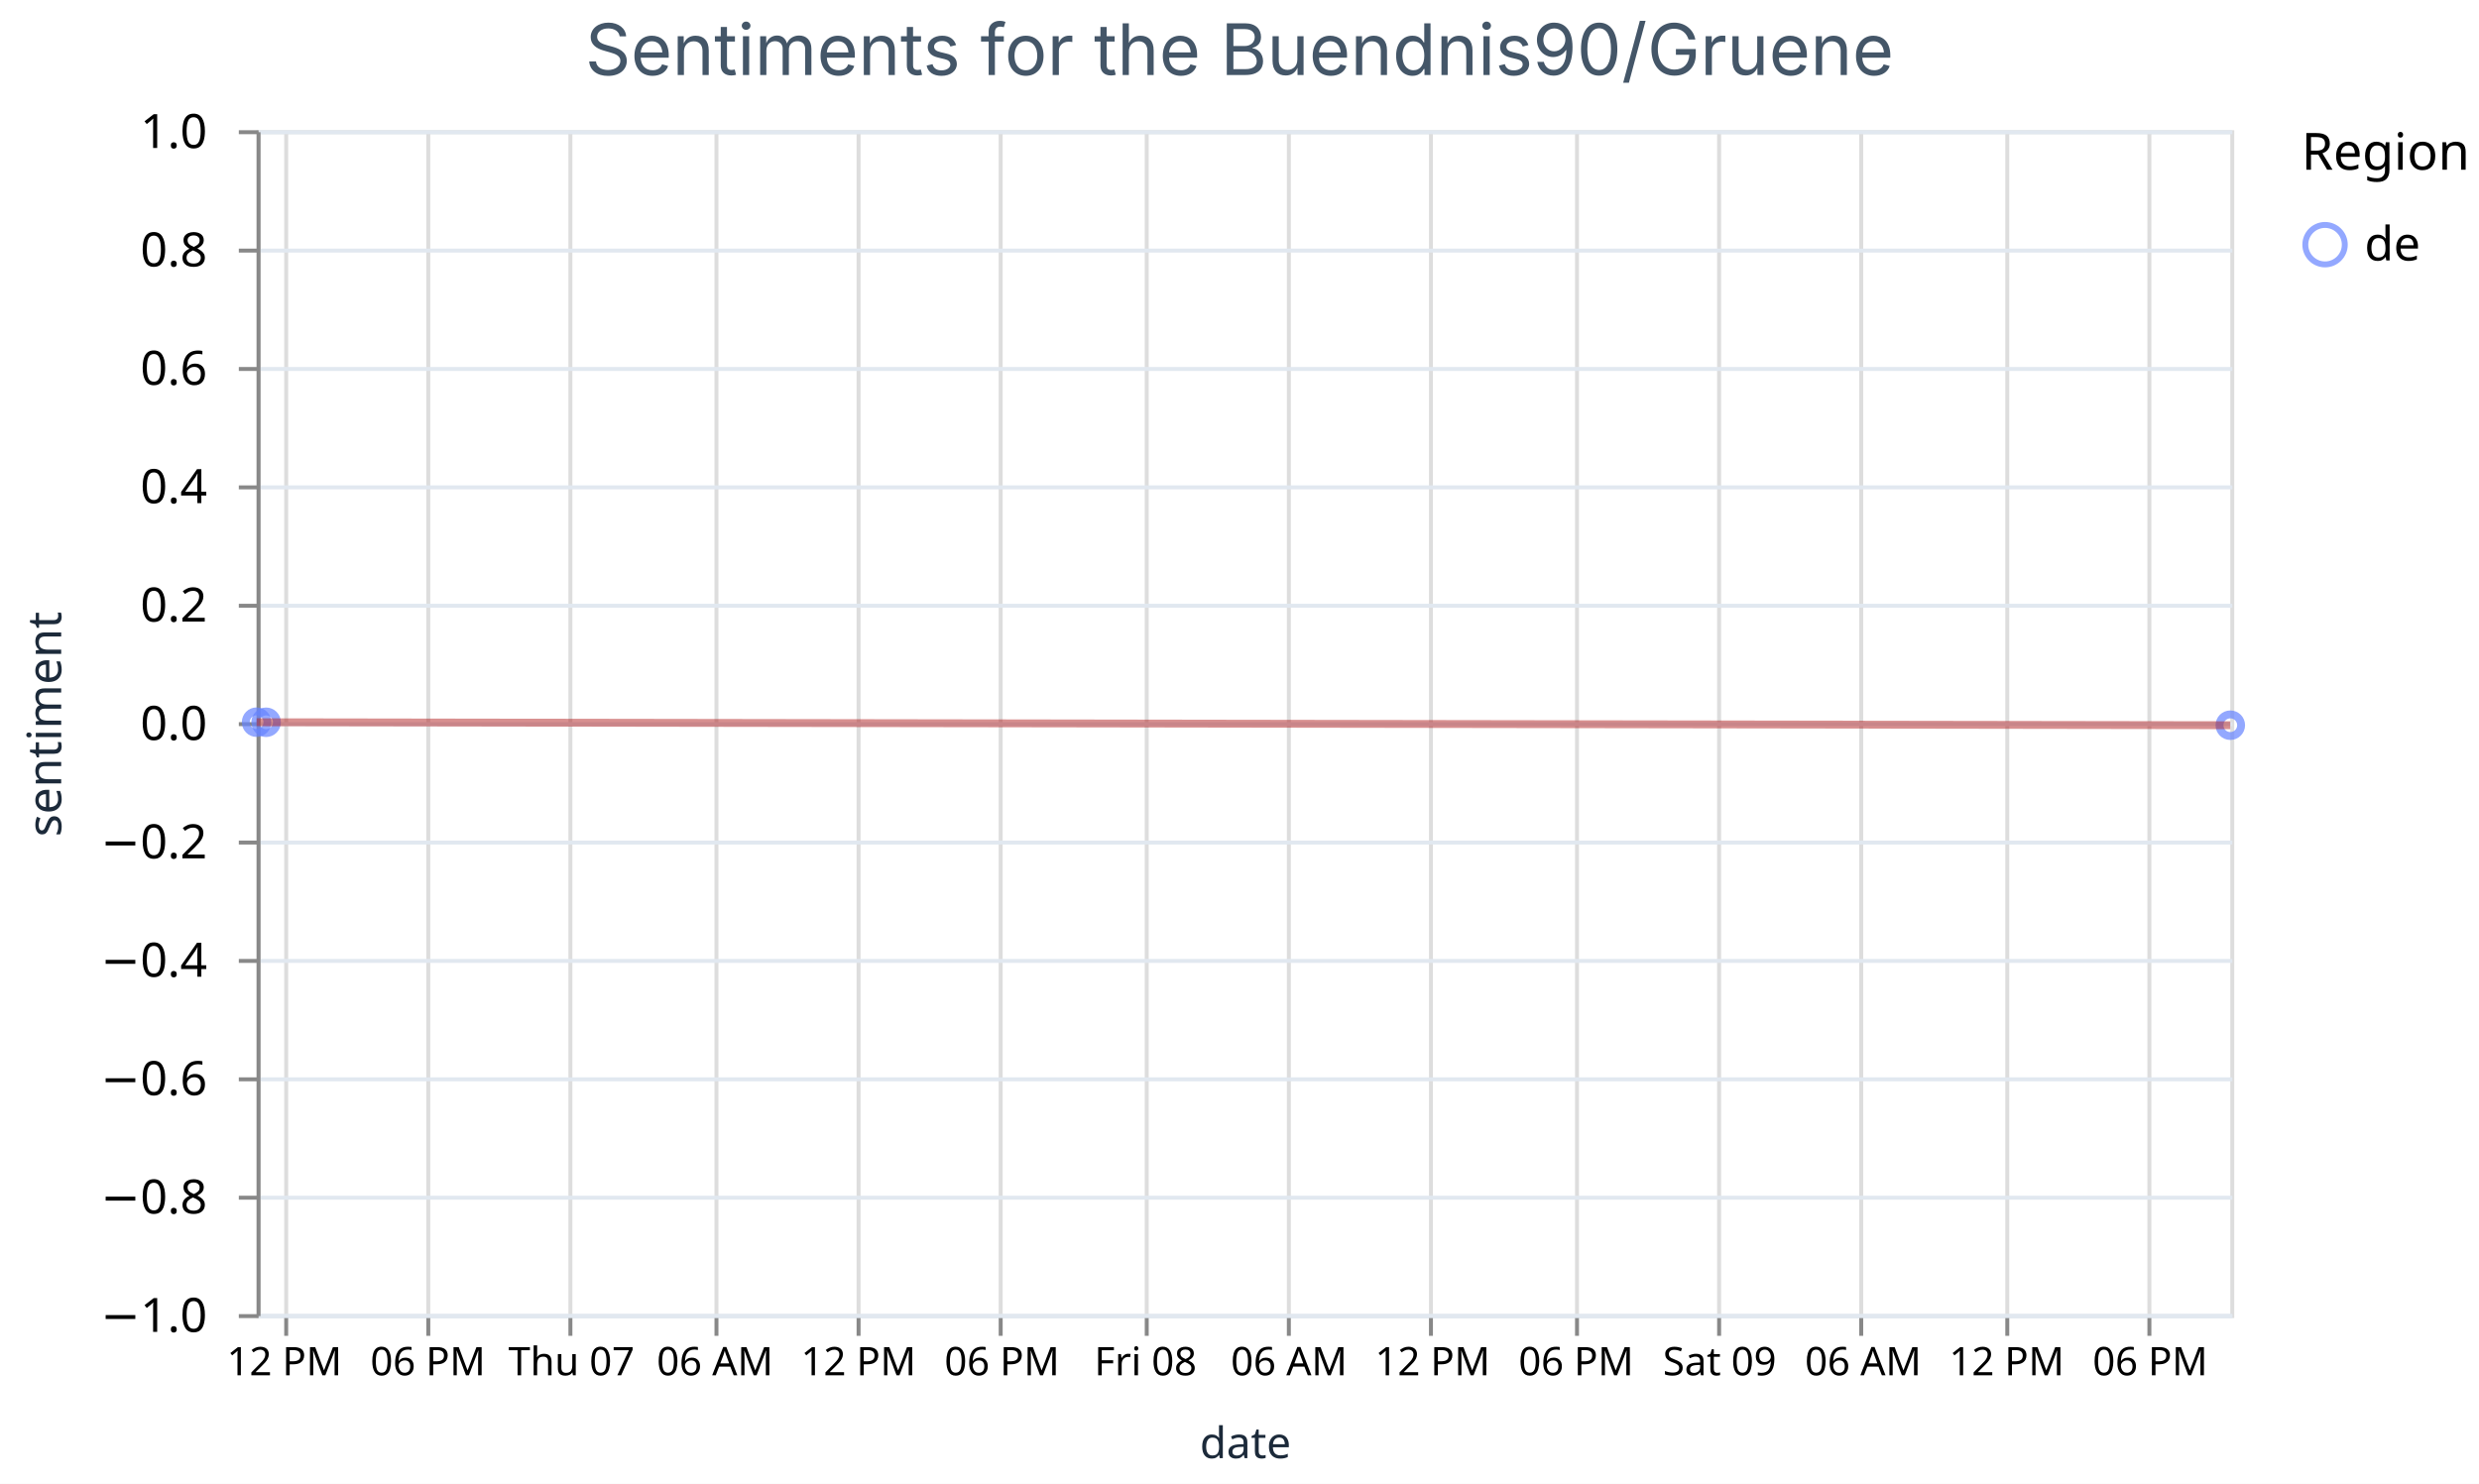
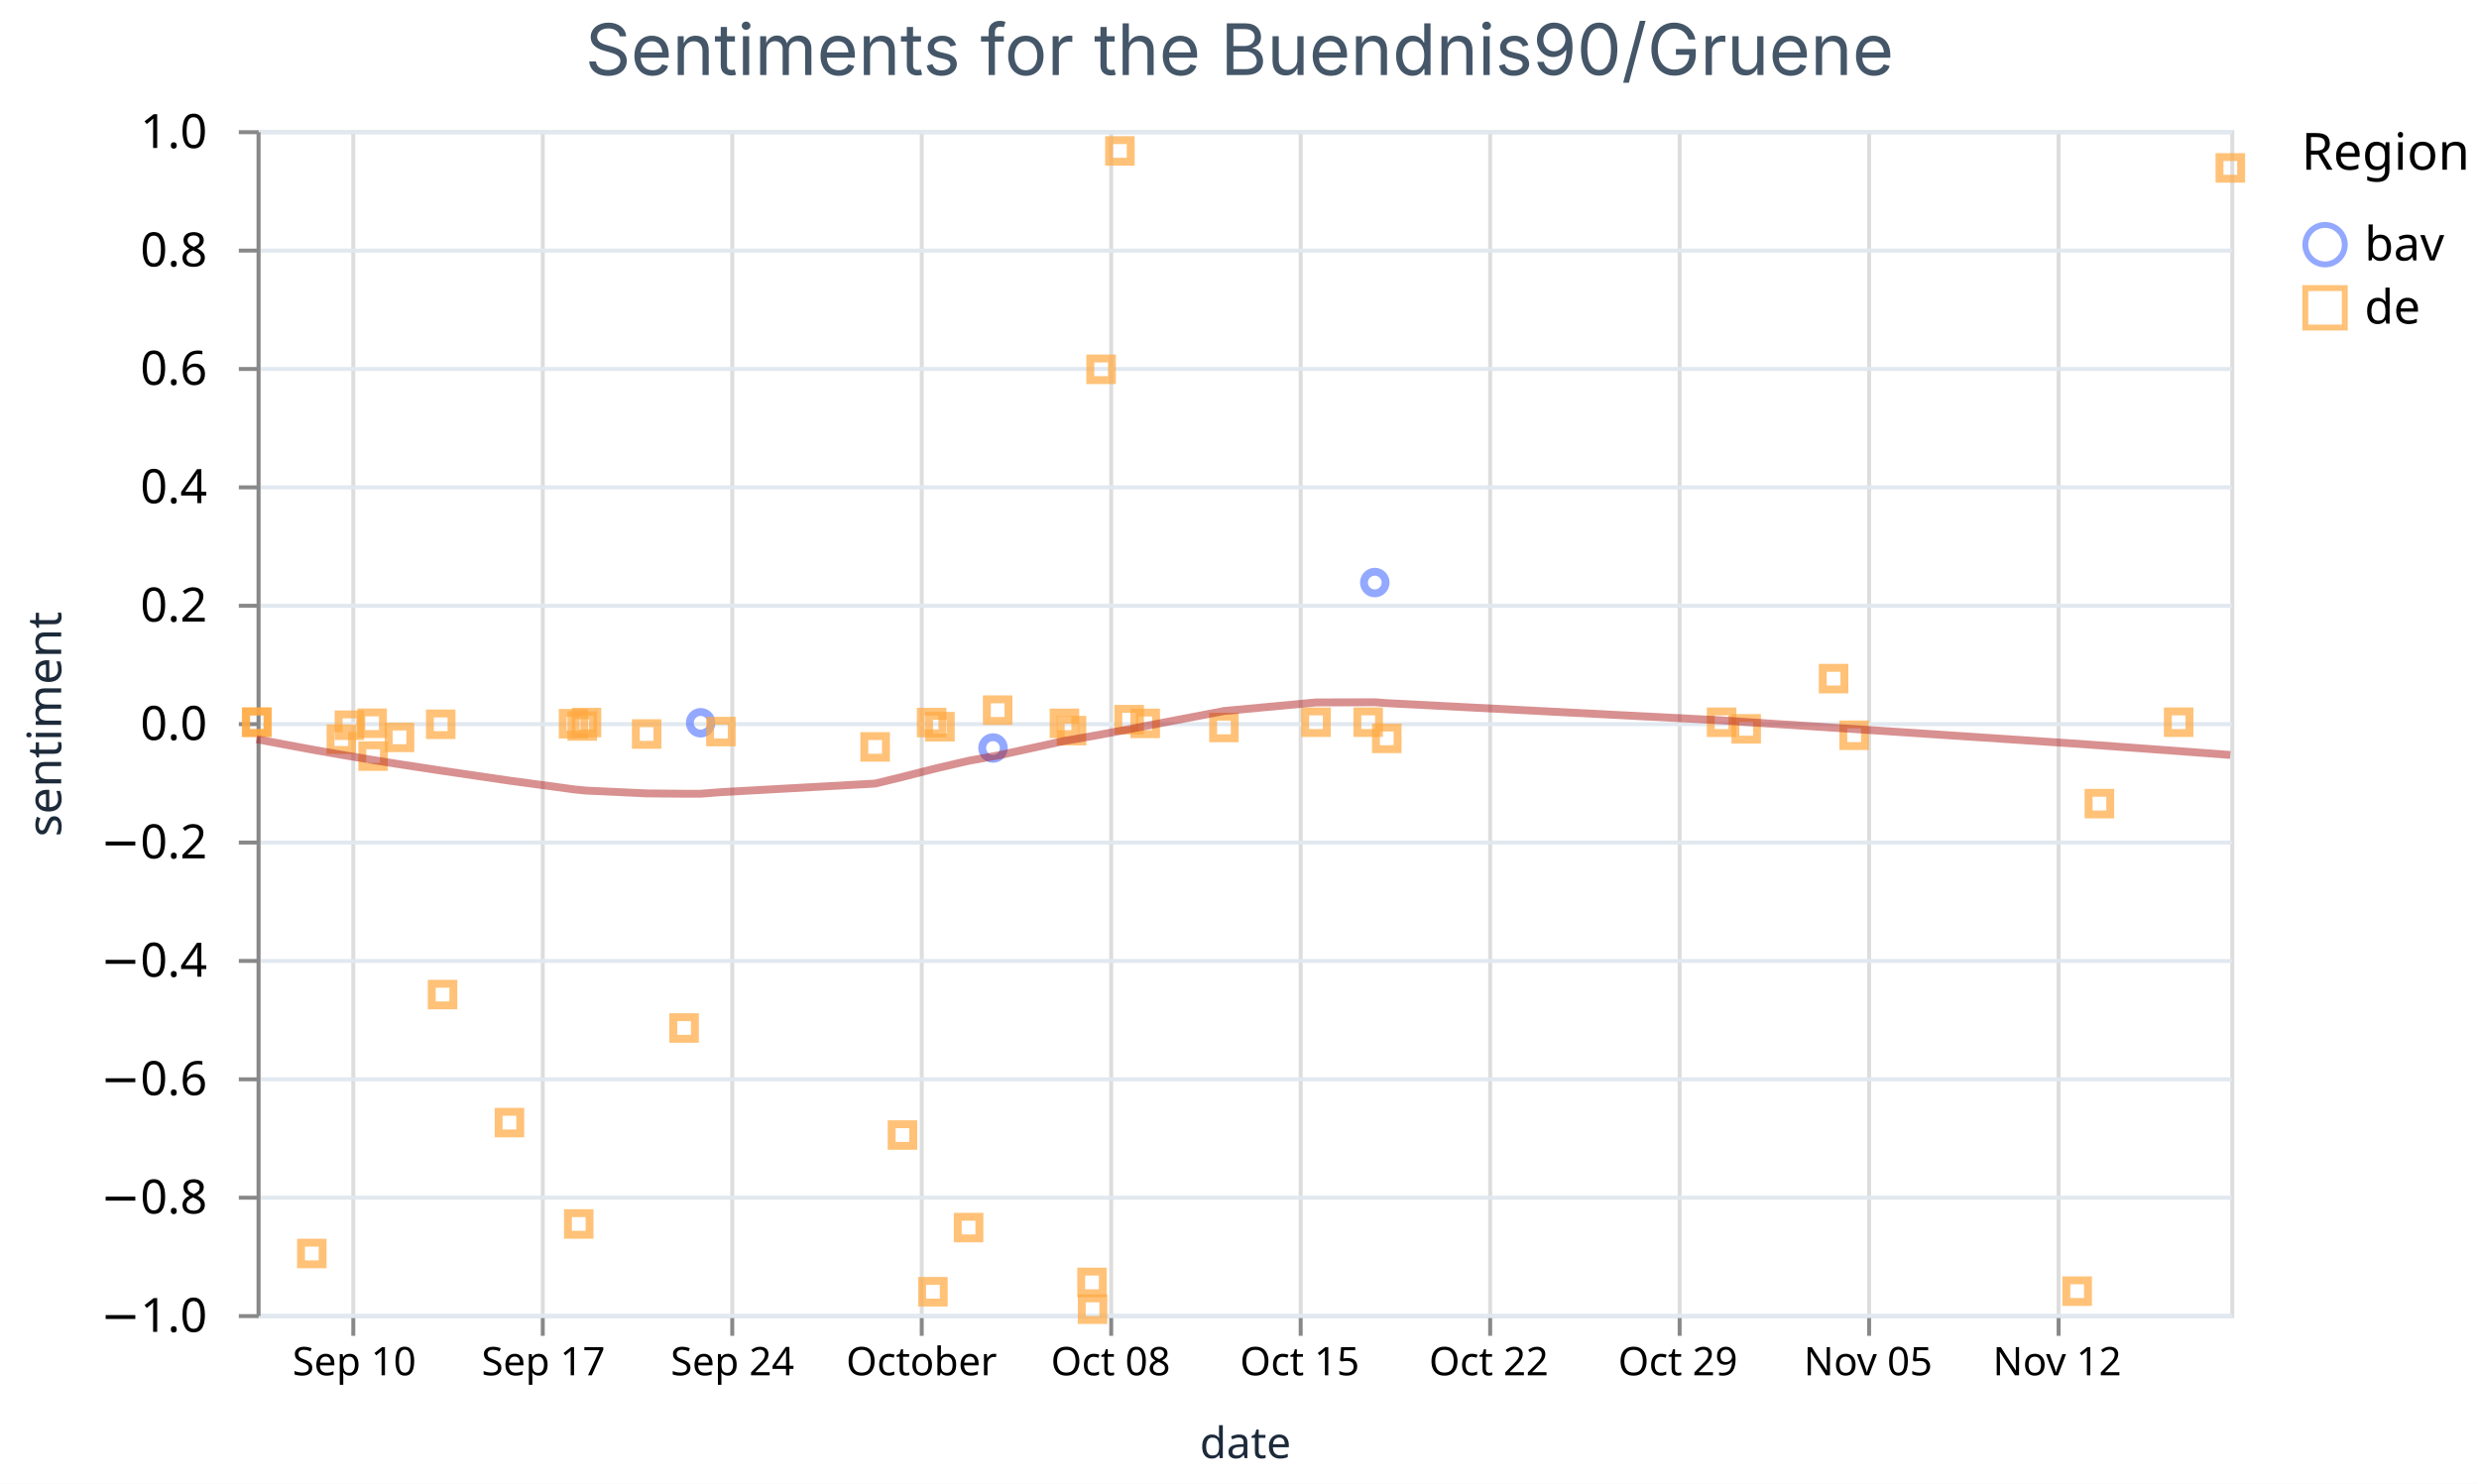
<svg xmlns="http://www.w3.org/2000/svg" version="1.1" class="marks" width="628" height="376" viewBox="0 0 628 376">
  <rect width="628" height="376" fill="#fff" />
  <g fill="none" stroke-miterlimit="10" transform="translate(65,33)">
    <g class="mark-group role-frame root" role="graphics-object" aria-roledescription="group mark container">
      <g transform="translate(0,0)">
        <path class="background" aria-hidden="true" d="M0.5,0.5h500v300h-500Z" stroke="#ddd" />
        <g>
          <g class="mark-group role-axis" aria-hidden="true">
            <g transform="translate(0.5,300.5)">
              <path class="background" aria-hidden="true" d="M0,0h0v0h0Z" pointer-events="none" />
              <g>
                <g class="mark-rule role-axis-grid" pointer-events="none">
-                   <line transform="translate(7,-300)" x2="0" y2="300" stroke="#ddd" stroke-width="1" opacity="1" />
-                   <line transform="translate(43,-300)" x2="0" y2="300" stroke="#ddd" stroke-width="1" opacity="1" />
-                   <line transform="translate(79,-300)" x2="0" y2="300" stroke="#ddd" stroke-width="1" opacity="1" />
-                   <line transform="translate(116,-300)" x2="0" y2="300" stroke="#ddd" stroke-width="1" opacity="1" />
-                   <line transform="translate(152,-300)" x2="0" y2="300" stroke="#ddd" stroke-width="1" opacity="1" />
-                   <line transform="translate(188,-300)" x2="0" y2="300" stroke="#ddd" stroke-width="1" opacity="1" />
-                   <line transform="translate(225,-300)" x2="0" y2="300" stroke="#ddd" stroke-width="1" opacity="1" />
-                   <line transform="translate(261,-300)" x2="0" y2="300" stroke="#ddd" stroke-width="1" opacity="1" />
-                   <line transform="translate(297,-300)" x2="0" y2="300" stroke="#ddd" stroke-width="1" opacity="1" />
-                   <line transform="translate(334,-300)" x2="0" y2="300" stroke="#ddd" stroke-width="1" opacity="1" />
-                   <line transform="translate(370,-300)" x2="0" y2="300" stroke="#ddd" stroke-width="1" opacity="1" />
-                   <line transform="translate(406,-300)" x2="0" y2="300" stroke="#ddd" stroke-width="1" opacity="1" />
-                   <line transform="translate(443,-300)" x2="0" y2="300" stroke="#ddd" stroke-width="1" opacity="1" />
-                   <line transform="translate(479,-300)" x2="0" y2="300" stroke="#ddd" stroke-width="1" opacity="1" />
+                   <line transform="translate(24,-300)" x2="0" y2="300" stroke="#ddd" stroke-width="1" opacity="1" />
+                   <line transform="translate(72,-300)" x2="0" y2="300" stroke="#ddd" stroke-width="1" opacity="1" />
+                   <line transform="translate(120,-300)" x2="0" y2="300" stroke="#ddd" stroke-width="1" opacity="1" />
+                   <line transform="translate(168,-300)" x2="0" y2="300" stroke="#ddd" stroke-width="1" opacity="1" />
+                   <line transform="translate(216,-300)" x2="0" y2="300" stroke="#ddd" stroke-width="1" opacity="1" />
+                   <line transform="translate(264,-300)" x2="0" y2="300" stroke="#ddd" stroke-width="1" opacity="1" />
+                   <line transform="translate(312,-300)" x2="0" y2="300" stroke="#ddd" stroke-width="1" opacity="1" />
+                   <line transform="translate(360,-300)" x2="0" y2="300" stroke="#ddd" stroke-width="1" opacity="1" />
+                   <line transform="translate(408,-300)" x2="0" y2="300" stroke="#ddd" stroke-width="1" opacity="1" />
+                   <line transform="translate(456,-300)" x2="0" y2="300" stroke="#ddd" stroke-width="1" opacity="1" />
                </g>
              </g>
              <path class="foreground" aria-hidden="true" d="" pointer-events="none" display="none" />
            </g>
          </g>
          <g class="mark-group role-axis" aria-hidden="true">
            <g transform="translate(0.5,0.5)">
              <path class="background" aria-hidden="true" d="M0,0h0v0h0Z" pointer-events="none" />
              <g>
                <g class="mark-rule role-axis-grid" pointer-events="none">
                  <line transform="translate(0,300)" x2="500" y2="0" stroke="#e1e8f0" stroke-width="1" opacity="1" />
                  <line transform="translate(0,270)" x2="500" y2="0" stroke="#e1e8f0" stroke-width="1" opacity="1" />
                  <line transform="translate(0,240)" x2="500" y2="0" stroke="#e1e8f0" stroke-width="1" opacity="1" />
                  <line transform="translate(0,210)" x2="500" y2="0" stroke="#e1e8f0" stroke-width="1" opacity="1" />
                  <line transform="translate(0,180)" x2="500" y2="0" stroke="#e1e8f0" stroke-width="1" opacity="1" />
                  <line transform="translate(0,150)" x2="500" y2="0" stroke="#e1e8f0" stroke-width="1" opacity="1" />
                  <line transform="translate(0,120)" x2="500" y2="0" stroke="#e1e8f0" stroke-width="1" opacity="1" />
                  <line transform="translate(0,90)" x2="500" y2="0" stroke="#e1e8f0" stroke-width="1" opacity="1" />
                  <line transform="translate(0,60)" x2="500" y2="0" stroke="#e1e8f0" stroke-width="1" opacity="1" />
                  <line transform="translate(0,30)" x2="500" y2="0" stroke="#e1e8f0" stroke-width="1" opacity="1" />
                  <line transform="translate(0,0)" x2="500" y2="0" stroke="#e1e8f0" stroke-width="1" opacity="1" />
                </g>
              </g>
              <path class="foreground" aria-hidden="true" d="" pointer-events="none" display="none" />
            </g>
          </g>
-           <g class="mark-group role-axis" role="graphics-symbol" aria-roledescription="axis" aria-label="X-axis titled 'date' for a time scale with values from Wednesday, 06 September 2023, 10:55:10 AM to Saturday, 09 September 2023, 9:25:51 PM">
+           <g class="mark-group role-axis" role="graphics-symbol" aria-roledescription="axis" aria-label="X-axis titled 'date' for a time scale with values from Wednesday, 06 September 2023, 10:55:10 AM to Saturday, 18 November 2023, 11:35:21 AM">
            <g transform="translate(0.5,300.5)">
              <path class="background" aria-hidden="true" d="M0,0h0v0h0Z" pointer-events="none" />
              <g>
                <g class="mark-rule role-axis-tick" pointer-events="none">
-                   <line transform="translate(7,0)" x2="0" y2="5" stroke="#888" stroke-width="1" opacity="1" />
-                   <line transform="translate(43,0)" x2="0" y2="5" stroke="#888" stroke-width="1" opacity="1" />
-                   <line transform="translate(79,0)" x2="0" y2="5" stroke="#888" stroke-width="1" opacity="1" />
-                   <line transform="translate(116,0)" x2="0" y2="5" stroke="#888" stroke-width="1" opacity="1" />
-                   <line transform="translate(152,0)" x2="0" y2="5" stroke="#888" stroke-width="1" opacity="1" />
-                   <line transform="translate(188,0)" x2="0" y2="5" stroke="#888" stroke-width="1" opacity="1" />
-                   <line transform="translate(225,0)" x2="0" y2="5" stroke="#888" stroke-width="1" opacity="1" />
-                   <line transform="translate(261,0)" x2="0" y2="5" stroke="#888" stroke-width="1" opacity="1" />
-                   <line transform="translate(297,0)" x2="0" y2="5" stroke="#888" stroke-width="1" opacity="1" />
-                   <line transform="translate(334,0)" x2="0" y2="5" stroke="#888" stroke-width="1" opacity="1" />
-                   <line transform="translate(370,0)" x2="0" y2="5" stroke="#888" stroke-width="1" opacity="1" />
-                   <line transform="translate(406,0)" x2="0" y2="5" stroke="#888" stroke-width="1" opacity="1" />
-                   <line transform="translate(443,0)" x2="0" y2="5" stroke="#888" stroke-width="1" opacity="1" />
-                   <line transform="translate(479,0)" x2="0" y2="5" stroke="#888" stroke-width="1" opacity="1" />
+                   <line transform="translate(24,0)" x2="0" y2="5" stroke="#888" stroke-width="1" opacity="1" />
+                   <line transform="translate(72,0)" x2="0" y2="5" stroke="#888" stroke-width="1" opacity="1" />
+                   <line transform="translate(120,0)" x2="0" y2="5" stroke="#888" stroke-width="1" opacity="1" />
+                   <line transform="translate(168,0)" x2="0" y2="5" stroke="#888" stroke-width="1" opacity="1" />
+                   <line transform="translate(216,0)" x2="0" y2="5" stroke="#888" stroke-width="1" opacity="1" />
+                   <line transform="translate(264,0)" x2="0" y2="5" stroke="#888" stroke-width="1" opacity="1" />
+                   <line transform="translate(312,0)" x2="0" y2="5" stroke="#888" stroke-width="1" opacity="1" />
+                   <line transform="translate(360,0)" x2="0" y2="5" stroke="#888" stroke-width="1" opacity="1" />
+                   <line transform="translate(408,0)" x2="0" y2="5" stroke="#888" stroke-width="1" opacity="1" />
+                   <line transform="translate(456,0)" x2="0" y2="5" stroke="#888" stroke-width="1" opacity="1" />
                </g>
                <g class="mark-text role-axis-label" pointer-events="none">
-                   <text text-anchor="middle" transform="translate(6.547918,15)" font-family="sans-serif" font-size="10px" fill="#000" opacity="1">12 PM</text>
-                   <text text-anchor="middle" transform="translate(42.90653,15)" font-family="sans-serif" font-size="10px" fill="#000" opacity="1">06 PM</text>
-                   <text text-anchor="middle" transform="translate(79.26515,15)" font-family="sans-serif" font-size="10px" fill="#000" opacity="1">Thu 07</text>
-                   <text text-anchor="middle" transform="translate(115.6238,15)" font-family="sans-serif" font-size="10px" fill="#000" opacity="1">06 AM</text>
-                   <text text-anchor="middle" transform="translate(151.9824,15)" font-family="sans-serif" font-size="10px" fill="#000" opacity="1">12 PM</text>
-                   <text text-anchor="middle" transform="translate(188.341,15)" font-family="sans-serif" font-size="10px" fill="#000" opacity="1">06 PM</text>
-                   <text text-anchor="middle" transform="translate(224.6996,15)" font-family="sans-serif" font-size="10px" fill="#000" opacity="1">Fri 08</text>
-                   <text text-anchor="middle" transform="translate(261.0582,15)" font-family="sans-serif" font-size="10px" fill="#000" opacity="1">06 AM</text>
-                   <text text-anchor="middle" transform="translate(297.4169,15)" font-family="sans-serif" font-size="10px" fill="#000" opacity="1">12 PM</text>
-                   <text text-anchor="middle" transform="translate(333.7755,15)" font-family="sans-serif" font-size="10px" fill="#000" opacity="1">06 PM</text>
-                   <text text-anchor="middle" transform="translate(370.1341,15)" font-family="sans-serif" font-size="10px" fill="#000" opacity="1">Sat 09</text>
-                   <text text-anchor="middle" transform="translate(406.4927,15)" font-family="sans-serif" font-size="10px" fill="#000" opacity="1">06 AM</text>
-                   <text text-anchor="middle" transform="translate(442.8513,15)" font-family="sans-serif" font-size="10px" fill="#000" opacity="1">12 PM</text>
-                   <text text-anchor="middle" transform="translate(479.2099,15)" font-family="sans-serif" font-size="10px" fill="#000" opacity="1">06 PM</text>
+                   <text text-anchor="middle" transform="translate(24.25786,15)" font-family="sans-serif" font-size="10px" fill="#000" opacity="1">Sep 10</text>
+                   <text text-anchor="middle" transform="translate(72.15742,15)" font-family="sans-serif" font-size="10px" fill="#000" opacity="1">Sep 17</text>
+                   <text text-anchor="middle" transform="translate(120.057,15)" font-family="sans-serif" font-size="10px" fill="#000" opacity="1">Sep 24</text>
+                   <text text-anchor="middle" transform="translate(167.9565,15)" font-family="sans-serif" font-size="10px" fill="#000" opacity="1">October</text>
+                   <text text-anchor="middle" transform="translate(215.8561,15)" font-family="sans-serif" font-size="10px" fill="#000" opacity="1">Oct 08</text>
+                   <text text-anchor="middle" transform="translate(263.7556,15)" font-family="sans-serif" font-size="10px" fill="#000" opacity="1">Oct 15</text>
+                   <text text-anchor="middle" transform="translate(311.6552,15)" font-family="sans-serif" font-size="10px" fill="#000" opacity="1">Oct 22</text>
+                   <text text-anchor="middle" transform="translate(359.5547,15)" font-family="sans-serif" font-size="10px" fill="#000" opacity="1">Oct 29</text>
+                   <text text-anchor="middle" transform="translate(407.7394,15)" font-family="sans-serif" font-size="10px" fill="#000" opacity="1">Nov 05</text>
+                   <text text-anchor="middle" transform="translate(455.639,15)" font-family="sans-serif" font-size="10px" fill="#000" opacity="1">Nov 12</text>
                </g>
                <g class="mark-rule role-axis-domain" pointer-events="none">
                  <line transform="translate(0,0)" x2="500" y2="0" stroke="#e1e8f0" stroke-width="1" opacity="1" />
                </g>
                <g class="mark-text role-axis-title" pointer-events="none">
                  <text text-anchor="middle" transform="translate(250,36)" font-family="sans-serif" font-size="11px" font-weight="400" fill="#1c2a3a" opacity="1">date</text>
                </g>
              </g>
              <path class="foreground" aria-hidden="true" d="" pointer-events="none" display="none" />
            </g>
          </g>
          <g class="mark-group role-axis" role="graphics-symbol" aria-roledescription="axis" aria-label="Y-axis titled 'sentiment' for a linear scale with values from −1.0 to 1.0">
            <g transform="translate(0.5,0.5)">
              <path class="background" aria-hidden="true" d="M0,0h0v0h0Z" pointer-events="none" />
              <g>
                <g class="mark-rule role-axis-tick" pointer-events="none">
                  <line transform="translate(0,300)" x2="-5" y2="0" stroke="#888" stroke-width="1" opacity="1" />
                  <line transform="translate(0,270)" x2="-5" y2="0" stroke="#888" stroke-width="1" opacity="1" />
                  <line transform="translate(0,240)" x2="-5" y2="0" stroke="#888" stroke-width="1" opacity="1" />
                  <line transform="translate(0,210)" x2="-5" y2="0" stroke="#888" stroke-width="1" opacity="1" />
                  <line transform="translate(0,180)" x2="-5" y2="0" stroke="#888" stroke-width="1" opacity="1" />
                  <line transform="translate(0,150)" x2="-5" y2="0" stroke="#888" stroke-width="1" opacity="1" />
                  <line transform="translate(0,120)" x2="-5" y2="0" stroke="#888" stroke-width="1" opacity="1" />
                  <line transform="translate(0,90)" x2="-5" y2="0" stroke="#888" stroke-width="1" opacity="1" />
                  <line transform="translate(0,60)" x2="-5" y2="0" stroke="#888" stroke-width="1" opacity="1" />
                  <line transform="translate(0,30)" x2="-5" y2="0" stroke="#888" stroke-width="1" opacity="1" />
                  <line transform="translate(0,0)" x2="-5" y2="0" stroke="#888" stroke-width="1" opacity="1" />
                </g>
                <g class="mark-text role-axis-label" pointer-events="none">
                  <text text-anchor="end" transform="translate(-13,304)" font-family="sans-serif" font-size="12px" fill="#000" opacity="1">−1.0</text>
                  <text text-anchor="end" transform="translate(-13,274)" font-family="sans-serif" font-size="12px" fill="#000" opacity="1">−0.8</text>
                  <text text-anchor="end" transform="translate(-13,244)" font-family="sans-serif" font-size="12px" fill="#000" opacity="1">−0.6</text>
                  <text text-anchor="end" transform="translate(-13,214)" font-family="sans-serif" font-size="12px" fill="#000" opacity="1">−0.4</text>
                  <text text-anchor="end" transform="translate(-13,184)" font-family="sans-serif" font-size="12px" fill="#000" opacity="1">−0.2</text>
                  <text text-anchor="end" transform="translate(-13,154)" font-family="sans-serif" font-size="12px" fill="#000" opacity="1">0.0</text>
                  <text text-anchor="end" transform="translate(-13,124)" font-family="sans-serif" font-size="12px" fill="#000" opacity="1">0.2</text>
                  <text text-anchor="end" transform="translate(-13,94)" font-family="sans-serif" font-size="12px" fill="#000" opacity="1">0.4</text>
                  <text text-anchor="end" transform="translate(-13,64)" font-family="sans-serif" font-size="12px" fill="#000" opacity="1">0.6</text>
                  <text text-anchor="end" transform="translate(-13,34)" font-family="sans-serif" font-size="12px" fill="#000" opacity="1">0.8</text>
                  <text text-anchor="end" transform="translate(-13,4)" font-family="sans-serif" font-size="12px" fill="#000" opacity="1">1.0</text>
                </g>
                <g class="mark-rule role-axis-domain" pointer-events="none">
                  <line transform="translate(0,300)" x2="0" y2="-300" stroke="#888" stroke-width="1" opacity="1" />
                </g>
                <g class="mark-text role-axis-title" pointer-events="none">
                  <text text-anchor="middle" transform="translate(-47,150) rotate(-90) translate(0,-3)" font-family="sans-serif" font-size="12px" font-weight="400" fill="#1c2a3a" opacity="1">sentiment</text>
                </g>
              </g>
              <path class="foreground" aria-hidden="true" d="" pointer-events="none" display="none" />
            </g>
          </g>
          <g class="mark-symbol role-mark layer_0_marks" role="graphics-object" aria-roledescription="symbol mark container">
-             <path aria-label="date: Sep 06, 2023; sentiment: −0.00000389702381653; Region: de" role="graphics-symbol" aria-roledescription="point" transform="translate(0,150.0006)" d="M2.739,0A2.739,2.739,0,1,1,-2.739,0A2.739,2.739,0,1,1,2.739,0" stroke="#6583ff" stroke-width="2" opacity="0.7" />
-             <path aria-label="date: Sep 06, 2023; sentiment: −0.000152648244693; Region: de" role="graphics-symbol" aria-roledescription="point" transform="translate(2.413808,150.0229)" d="M2.739,0A2.739,2.739,0,1,1,-2.739,0A2.739,2.739,0,1,1,2.739,0" stroke="#6583ff" stroke-width="2" opacity="0.7" />
-             <path aria-label="date: Sep 09, 2023; sentiment: −0.00512779771816; Region: de" role="graphics-symbol" aria-roledescription="point" transform="translate(500,150.7692)" d="M2.739,0A2.739,2.739,0,1,1,-2.739,0A2.739,2.739,0,1,1,2.739,0" stroke="#6583ff" stroke-width="2" opacity="0.7" />
+             <path aria-label="date: Sep 06, 2023; sentiment: −0.00000389703200199; Region: de" role="graphics-symbol" aria-roledescription="point" transform="translate(0,150.0006)" d="M-2.739,-2.739h5.477v5.477h-5.477Z" stroke="#ffa83f" stroke-width="2" opacity="0.7" />
+             <path aria-label="date: Sep 06, 2023; sentiment: −0.000152648099174; Region: de" role="graphics-symbol" aria-roledescription="point" transform="translate(0.1135714,150.0229)" d="M-2.739,-2.739h5.477v5.477h-5.477Z" stroke="#ffa83f" stroke-width="2" opacity="0.7" />
+             <path aria-label="date: Sep 09, 2023; sentiment: −0.0051277927123; Region: de" role="graphics-symbol" aria-roledescription="point" transform="translate(23.52535,150.7692)" d="M-2.739,-2.739h5.477v5.477h-5.477Z" stroke="#ffa83f" stroke-width="2" opacity="0.7" />
+             <path aria-label="date: Sep 10, 2023; sentiment: −0.00173415662721; Region: de" role="graphics-symbol" aria-roledescription="point" transform="translate(29.26656,150.2601)" d="M-2.739,-2.739h5.477v5.477h-5.477Z" stroke="#ffa83f" stroke-width="2" opacity="0.7" />
+             <path aria-label="date: Sep 11, 2023; sentiment: −0.0256575648673; Region: de" role="graphics-symbol" aria-roledescription="point" transform="translate(36.2078,153.8486)" d="M-2.739,-2.739h5.477v5.477h-5.477Z" stroke="#ffa83f" stroke-width="2" opacity="0.7" />
+             <path aria-label="date: Sep 13, 2023; sentiment: −0.00356825860217; Region: de" role="graphics-symbol" aria-roledescription="point" transform="translate(46.6437,150.5352)" d="M-2.739,-2.739h5.477v5.477h-5.477Z" stroke="#ffa83f" stroke-width="2" opacity="0.7" />
+             <path aria-label="date: Sep 13, 2023; sentiment: −0.460178352892; Region: de" role="graphics-symbol" aria-roledescription="point" transform="translate(47.11453,219.0268)" d="M-2.739,-2.739h5.477v5.477h-5.477Z" stroke="#ffa83f" stroke-width="2" opacity="0.7" />
+             <path aria-label="date: Sep 18, 2023; sentiment: −0.847664497793; Region: de" role="graphics-symbol" aria-roledescription="point" transform="translate(81.61267,277.1497)" d="M-2.739,-2.739h5.477v5.477h-5.477Z" stroke="#ffa83f" stroke-width="2" opacity="0.7" />
+             <path aria-label="date: Sep 18, 2023; sentiment: −0.00644493522123; Region: de" role="graphics-symbol" aria-roledescription="point" transform="translate(82.49154,150.9667)" d="M-2.739,-2.739h5.477v5.477h-5.477Z" stroke="#ffa83f" stroke-width="2" opacity="0.7" />
+             <path aria-label="date: Sep 18, 2023; sentiment: −0.00059551250888; Region: de" role="graphics-symbol" aria-roledescription="point" transform="translate(83.58164,150.0893)" d="M-2.739,-2.739h5.477v5.477h-5.477Z" stroke="#ffa83f" stroke-width="2" opacity="0.7" />
+             <path aria-label="date: Sep 20, 2023; sentiment: −0.0199914975092; Region: de" role="graphics-symbol" aria-roledescription="point" transform="translate(98.81382,152.9987)" d="M-2.739,-2.739h5.477v5.477h-5.477Z" stroke="#ffa83f" stroke-width="2" opacity="0.7" />
+             <path aria-label="date: Sep 22, 2023; sentiment: −0.000996344984742; Region: bav" role="graphics-symbol" aria-roledescription="point" transform="translate(112.4949,150.1495)" d="M2.739,0A2.739,2.739,0,1,1,-2.739,0A2.739,2.739,0,1,1,2.739,0" stroke="#6583ff" stroke-width="2" opacity="0.7" />
+             <path aria-label="date: Sep 29, 2023; sentiment: −0.0417796894908; Region: de" role="graphics-symbol" aria-roledescription="point" transform="translate(156.7001,156.267)" d="M-2.739,-2.739h5.477v5.477h-5.477Z" stroke="#ffa83f" stroke-width="2" opacity="0.7" />
+             <path aria-label="date: Sep 30, 2023; sentiment: −0.697446199134; Region: de" role="graphics-symbol" aria-roledescription="point" transform="translate(163.6228,254.6169)" d="M-2.739,-2.739h5.477v5.477h-5.477Z" stroke="#ffa83f" stroke-width="2" opacity="0.7" />
+             <path aria-label="date: Oct 01, 2023; sentiment: −0.96218431741; Region: de" role="graphics-symbol" aria-roledescription="point" transform="translate(171.3388,294.3276)" d="M-2.739,-2.739h5.477v5.477h-5.477Z" stroke="#ffa83f" stroke-width="2" opacity="0.7" />
+             <path aria-label="date: Oct 01, 2023; sentiment: −0.000606544606853; Region: de" role="graphics-symbol" aria-roledescription="point" transform="translate(170.998,150.091)" d="M-2.739,-2.739h5.477v5.477h-5.477Z" stroke="#ffa83f" stroke-width="2" opacity="0.7" />
+             <path aria-label="date: Oct 01, 2023; sentiment: −0.00765874725766; Region: de" role="graphics-symbol" aria-roledescription="point" transform="translate(173.1114,151.1488)" d="M-2.739,-2.739h5.477v5.477h-5.477Z" stroke="#ffa83f" stroke-width="2" opacity="0.7" />
+             <path aria-label="date: Oct 03, 2023; sentiment: −0.0436207219027; Region: bav" role="graphics-symbol" aria-roledescription="point" transform="translate(186.557,156.5431)" d="M2.739,0A2.739,2.739,0,1,1,-2.739,0A2.739,2.739,0,1,1,2.739,0" stroke="#6583ff" stroke-width="2" opacity="0.7" />
+             <path aria-label="date: Oct 03, 2023; sentiment: 0.0202947296202; Region: de" role="graphics-symbol" aria-roledescription="point" transform="translate(187.7407,146.9558)" d="M-2.739,-2.739h5.477v5.477h-5.477Z" stroke="#ffa83f" stroke-width="2" opacity="0.7" />
+             <path aria-label="date: Oct 06, 2023; sentiment: −0.0142939791549; Region: de" role="graphics-symbol" aria-roledescription="point" transform="translate(206.4472,152.1441)" d="M-2.739,-2.739h5.477v5.477h-5.477Z" stroke="#ffa83f" stroke-width="2" opacity="0.7" />
+             <path aria-label="date: Sep 18, 2023; sentiment: −0.0025966000976; Region: de" role="graphics-symbol" aria-roledescription="point" transform="translate(80.29163,150.3895)" d="M-2.739,-2.739h5.477v5.477h-5.477Z" stroke="#ffa83f" stroke-width="2" opacity="0.7" />
+             <path aria-label="date: Sep 10, 2023; sentiment: −0.0572865260765; Region: de" role="graphics-symbol" aria-roledescription="point" transform="translate(29.51565,158.593)" d="M-2.739,-2.739h5.477v5.477h-5.477Z" stroke="#ffa83f" stroke-width="2" opacity="0.7" />
+             <path aria-label="date: Sep 08, 2023; sentiment: −0.897569622844; Region: de" role="graphics-symbol" aria-roledescription="point" transform="translate(13.98702,284.6354)" d="M-2.739,-2.739h5.477v5.477h-5.477Z" stroke="#ffa83f" stroke-width="2" opacity="0.7" />
+             <path aria-label="date: Oct 07, 2023; sentiment: −0.991642665584; Region: de" role="graphics-symbol" aria-roledescription="point" transform="translate(211.7788,298.7464)" d="M-2.739,-2.739h5.477v5.477h-5.477Z" stroke="#ffa83f" stroke-width="2" opacity="0.7" />
+             <path aria-label="date: Oct 07, 2023; sentiment: −0.946408929303; Region: de" role="graphics-symbol" aria-roledescription="point" transform="translate(211.6428,291.9613)" d="M-2.739,-2.739h5.477v5.477h-5.477Z" stroke="#ffa83f" stroke-width="2" opacity="0.7" />
+             <path aria-label="date: Sep 09, 2023; sentiment: −0.0286420900375; Region: de" role="graphics-symbol" aria-roledescription="point" transform="translate(21.47188,154.2963)" d="M-2.739,-2.739h5.477v5.477h-5.477Z" stroke="#ffa83f" stroke-width="2" opacity="0.7" />
+             <path aria-label="date: Oct 07, 2023; sentiment: 0.596139445901; Region: de" role="graphics-symbol" aria-roledescription="point" transform="translate(213.9412,60.57908)" d="M-2.739,-2.739h5.477v5.477h-5.477Z" stroke="#ffa83f" stroke-width="2" opacity="0.7" />
+             <path aria-label="date: Oct 08, 2023; sentiment: 0.965052458458; Region: de" role="graphics-symbol" aria-roledescription="point" transform="translate(218.7023,5.242131)" d="M-2.739,-2.739h5.477v5.477h-5.477Z" stroke="#ffa83f" stroke-width="2" opacity="0.7" />
+             <path aria-label="date: Oct 06, 2023; sentiment: −0.00196371169295; Region: de" role="graphics-symbol" aria-roledescription="point" transform="translate(204.6585,150.2946)" d="M-2.739,-2.739h5.477v5.477h-5.477Z" stroke="#ffa83f" stroke-width="2" opacity="0.7" />
+             <path aria-label="date: Sep 15, 2023; sentiment: −0.676443591714; Region: de" role="graphics-symbol" aria-roledescription="point" transform="translate(64.05694,251.4665)" d="M-2.739,-2.739h5.477v5.477h-5.477Z" stroke="#ffa83f" stroke-width="2" opacity="0.7" />
+             <path aria-label="date: Sep 23, 2023; sentiment: −0.0159026903566; Region: de" role="graphics-symbol" aria-roledescription="point" transform="translate(117.6321,152.3854)" d="M-2.739,-2.739h5.477v5.477h-5.477Z" stroke="#ffa83f" stroke-width="2" opacity="0.7" />
+             <path aria-label="date: Sep 22, 2023; sentiment: −0.516601577401; Region: de" role="graphics-symbol" aria-roledescription="point" transform="translate(108.2957,227.4902)" d="M-2.739,-2.739h5.477v5.477h-5.477Z" stroke="#ffa83f" stroke-width="2" opacity="0.7" />
+             <path aria-label="date: Oct 02, 2023; sentiment: −0.853804484941; Region: de" role="graphics-symbol" aria-roledescription="point" transform="translate(180.3691,278.0707)" d="M-2.739,-2.739h5.477v5.477h-5.477Z" stroke="#ffa83f" stroke-width="2" opacity="0.7" />
+             <path aria-label="date: Oct 09, 2023; sentiment: −0.00203152658651; Region: de" role="graphics-symbol" aria-roledescription="point" transform="translate(225.1152,150.3047)" d="M-2.739,-2.739h5.477v5.477h-5.477Z" stroke="#ffa83f" stroke-width="2" opacity="0.7" />
+             <path aria-label="date: Oct 08, 2023; sentiment: 0.00427746400237; Region: de" role="graphics-symbol" aria-roledescription="point" transform="translate(221.0481,149.3584)" d="M-2.739,-2.739h5.477v5.477h-5.477Z" stroke="#ffa83f" stroke-width="2" opacity="0.7" />
+             <path aria-label="date: Oct 12, 2023; sentiment: −0.00896322913468; Region: de" role="graphics-symbol" aria-roledescription="point" transform="translate(245.0557,151.3445)" d="M-2.739,-2.739h5.477v5.477h-5.477Z" stroke="#ffa83f" stroke-width="2" opacity="0.7" />
+             <path aria-label="date: Oct 15, 2023; sentiment: −0.0000799810550234; Region: de" role="graphics-symbol" aria-roledescription="point" transform="translate(268.3792,150.012)" d="M-2.739,-2.739h5.477v5.477h-5.477Z" stroke="#ffa83f" stroke-width="2" opacity="0.7" />
+             <path aria-label="date: Oct 17, 2023; sentiment: −0.00000425166808782; Region: de" role="graphics-symbol" aria-roledescription="point" transform="translate(281.5987,150.0006)" d="M-2.739,-2.739h5.477v5.477h-5.477Z" stroke="#ffa83f" stroke-width="2" opacity="0.7" />
+             <path aria-label="date: Oct 17, 2023; sentiment: 0.235876381397; Region: bav" role="graphics-symbol" aria-roledescription="point" transform="translate(283.2725,114.6185)" d="M2.739,0A2.739,2.739,0,1,1,-2.739,0A2.739,2.739,0,1,1,2.739,0" stroke="#6583ff" stroke-width="2" opacity="0.7" />
+             <path aria-label="date: Oct 18, 2023; sentiment: −0.0273408582434; Region: de" role="graphics-symbol" aria-roledescription="point" transform="translate(286.3065,154.1011)" d="M-2.739,-2.739h5.477v5.477h-5.477Z" stroke="#ffa83f" stroke-width="2" opacity="0.7" />
+             <path aria-label="date: Oct 31, 2023; sentiment: −0.0112512456253; Region: de" role="graphics-symbol" aria-roledescription="point" transform="translate(377.3573,151.6877)" d="M-2.739,-2.739h5.477v5.477h-5.477Z" stroke="#ffa83f" stroke-width="2" opacity="0.7" />
+             <path aria-label="date: Oct 30, 2023; sentiment: −0.000120664401038; Region: de" role="graphics-symbol" aria-roledescription="point" transform="translate(371.1305,150.0181)" d="M-2.739,-2.739h5.477v5.477h-5.477Z" stroke="#ffa83f" stroke-width="2" opacity="0.7" />
+             <path aria-label="date: Nov 12, 2023; sentiment: −0.961193876341; Region: de" role="graphics-symbol" aria-roledescription="point" transform="translate(461.2028,294.1791)" d="M-2.739,-2.739h5.477v5.477h-5.477Z" stroke="#ffa83f" stroke-width="2" opacity="0.7" />
+             <path aria-label="date: Nov 13, 2023; sentiment: −0.137562289834; Region: de" role="graphics-symbol" aria-roledescription="point" transform="translate(466.8463,170.6343)" d="M-2.739,-2.739h5.477v5.477h-5.477Z" stroke="#ffa83f" stroke-width="2" opacity="0.7" />
+             <path aria-label="date: Nov 04, 2023; sentiment: −0.0220825732686; Region: de" role="graphics-symbol" aria-roledescription="point" transform="translate(404.7054,153.3124)" d="M-2.739,-2.739h5.477v5.477h-5.477Z" stroke="#ffa83f" stroke-width="2" opacity="0.7" />
+             <path aria-label="date: Nov 03, 2023; sentiment: 0.0735366977751; Region: de" role="graphics-symbol" aria-roledescription="point" transform="translate(399.4977,138.9695)" d="M-2.739,-2.739h5.477v5.477h-5.477Z" stroke="#ffa83f" stroke-width="2" opacity="0.7" />
+             <path aria-label="date: Nov 16, 2023; sentiment: −0.0000545564471395; Region: de" role="graphics-symbol" aria-roledescription="point" transform="translate(486.9121,150.0082)" d="M-2.739,-2.739h5.477v5.477h-5.477Z" stroke="#ffa83f" stroke-width="2" opacity="0.7" />
+             <path aria-label="date: Nov 18, 2023; sentiment: 0.936362214386; Region: de" role="graphics-symbol" aria-roledescription="point" transform="translate(500,9.545668)" d="M-2.739,-2.739h5.477v5.477h-5.477Z" stroke="#ffa83f" stroke-width="2" opacity="0.7" />
          </g>
          <g class="mark-line role-mark layer_1_marks" role="graphics-object" aria-roledescription="line mark container">
-             <path aria-label="date: Sep 06, 2023; sentiment: −0.00000389702381653" role="graphics-symbol" aria-roledescription="line mark" d="M0,150.001L2.414,150.023L500,150.769" stroke="firebrick" stroke-width="2" opacity="0.5" />
-           </g>
-           <g class="mark-group role-legend" role="graphics-symbol" aria-roledescription="legend" aria-label="Symbol legend titled 'Region' for shape and stroke color with 1 value: de">
+             <path aria-label="date: Sep 06, 2023; sentiment: −0.0287814627885" role="graphics-symbol" aria-roledescription="line mark" d="M0,154.317L0.114,154.339L13.987,156.932L21.472,158.246L23.525,158.596L29.267,159.55L29.516,159.591L36.208,160.658L46.644,162.25L47.115,162.32L64.057,164.815L80.292,167.013L81.613,167.154L82.492,167.241L83.582,167.341L98.814,168.045L108.296,168.136L112.495,168.134L117.632,167.735L156.7,165.562L163.623,163.867L170.998,161.992L171.339,161.908L173.111,161.473L180.369,159.79L186.557,158.657L187.741,158.457L204.659,154.746L206.447,154.442L211.643,153.536L211.779,153.512L213.941,153.118L218.702,152.226L221.048,151.777L225.115,150.993L245.056,147.175L268.379,144.999L281.599,144.961L283.272,144.951L286.307,145.18L371.13,149.543L377.357,149.968L399.498,151.407L404.705,151.737L461.203,155.466L466.846,155.866L486.912,157.328L500,158.304" stroke="firebrick" stroke-width="2" opacity="0.5" />
+           </g>
+           <g class="mark-group role-legend" role="graphics-symbol" aria-roledescription="legend" aria-label="Symbol legend titled 'Region' for shape and stroke color with 2 values: bav, de">
            <g transform="translate(518,0)">
-               <path class="background" aria-hidden="true" d="M0,0h40v36h-40Z" pointer-events="none" />
+               <path class="background" aria-hidden="true" d="M0,0h40v52h-40Z" pointer-events="none" />
              <g>
                <g class="mark-group role-legend-entry">
                  <g transform="translate(0,23)">
                    <path class="background" aria-hidden="true" d="M0,0h0v0h0Z" pointer-events="none" />
                    <g>
                      <g class="mark-group role-scope" role="graphics-object" aria-roledescription="group mark container">
                        <g transform="translate(0,0)">
-                           <path class="background" aria-hidden="true" d="M0,0h30v12.5h-30Z" pointer-events="none" opacity="1" />
+                           <path class="background" aria-hidden="true" d="M0,0h35v12.5h-35Z" pointer-events="none" opacity="1" />
                          <g>
                            <g class="mark-symbol role-legend-symbol" pointer-events="none">
                              <path transform="translate(6,6)" d="M5,0A5,5,0,1,1,-5,0A5,5,0,1,1,5,0" stroke="#6583ff" stroke-width="1.5" opacity="0.7" />
+                             </g>
+                             <g class="mark-text role-legend-label" pointer-events="none">
+                               <text text-anchor="start" transform="translate(16,10)" font-family="sans-serif" font-size="12px" fill="#000" opacity="1">bav</text>
+                             </g>
+                           </g>
+                           <path class="foreground" aria-hidden="true" d="" pointer-events="none" display="none" />
+                         </g>
+                         <g transform="translate(0,16)">
+                           <path class="background" aria-hidden="true" d="M0,0h35v12.5h-35Z" pointer-events="none" opacity="1" />
+                           <g>
+                             <g class="mark-symbol role-legend-symbol" pointer-events="none">
+                               <path transform="translate(6,6)" d="M-5,-5h10v10h-10Z" stroke="#ffa83f" stroke-width="1.5" opacity="0.7" />
                            </g>
                            <g class="mark-text role-legend-label" pointer-events="none">
                              <text text-anchor="start" transform="translate(16,10)" font-family="sans-serif" font-size="12px" fill="#000" opacity="1">de</text>
                            </g>
                          </g>
                          <path class="foreground" aria-hidden="true" d="" pointer-events="none" display="none" />
                        </g>
                      </g>
                    </g>
                    <path class="foreground" aria-hidden="true" d="" pointer-events="none" display="none" />
                  </g>
                </g>
                <g class="mark-text role-legend-title" pointer-events="none">
                  <text text-anchor="start" transform="translate(0,10)" font-family="sans-serif" font-size="13px" font-weight="400" fill="#000" opacity="1">Region</text>
                </g>
              </g>
              <path class="foreground" aria-hidden="true" d="" pointer-events="none" display="none" />
            </g>
          </g>
          <g class="mark-group role-title">
            <g transform="translate(249,-28)">
              <path class="background" aria-hidden="true" d="M0,0h0v0h0Z" pointer-events="none" />
              <g>
                <g class="mark-text role-title-text" role="graphics-symbol" aria-roledescription="title" aria-label="Title text 'Sentiments for the Buendnis90/Gruene'" pointer-events="none">
                  <text text-anchor="middle" transform="translate(0,14)" font-family="Inter" font-size="18px" font-weight="400" fill="#445668" opacity="1">Sentiments for the Buendnis90/Gruene</text>
                </g>
              </g>
              <path class="foreground" aria-hidden="true" d="" pointer-events="none" display="none" />
            </g>
          </g>
        </g>
        <path class="foreground" aria-hidden="true" d="" display="none" />
      </g>
    </g>
  </g>
</svg>
